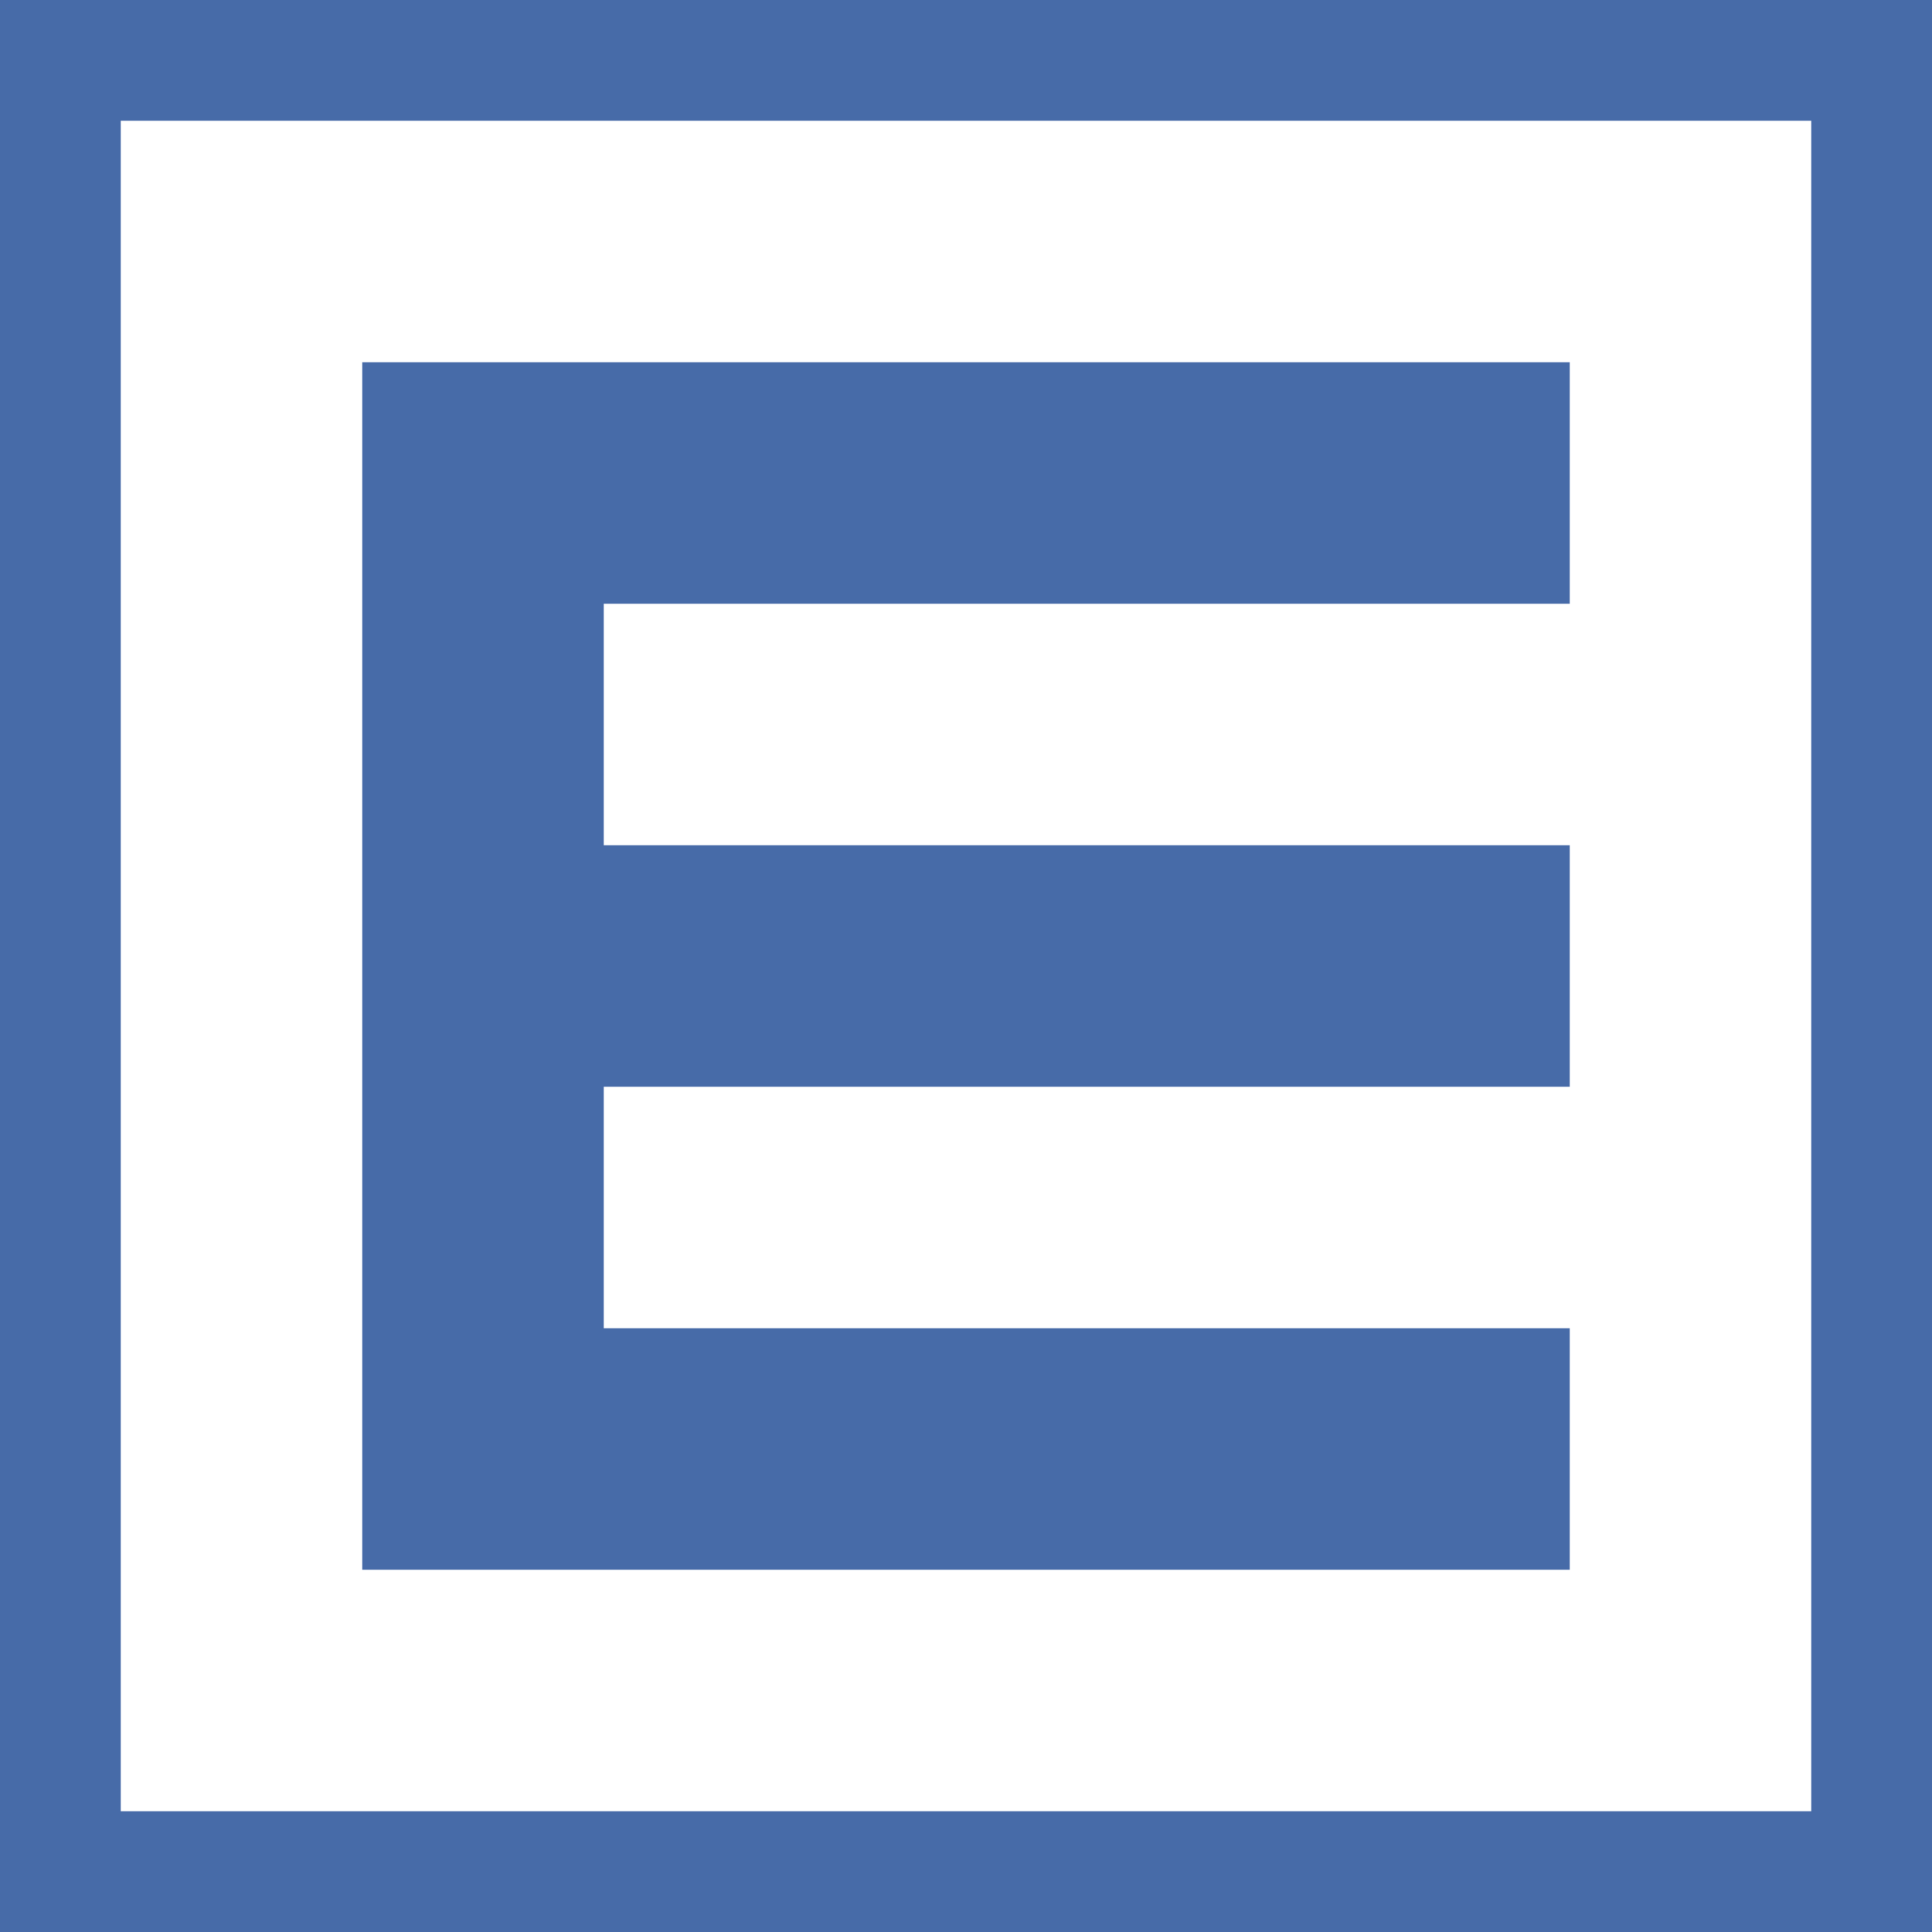
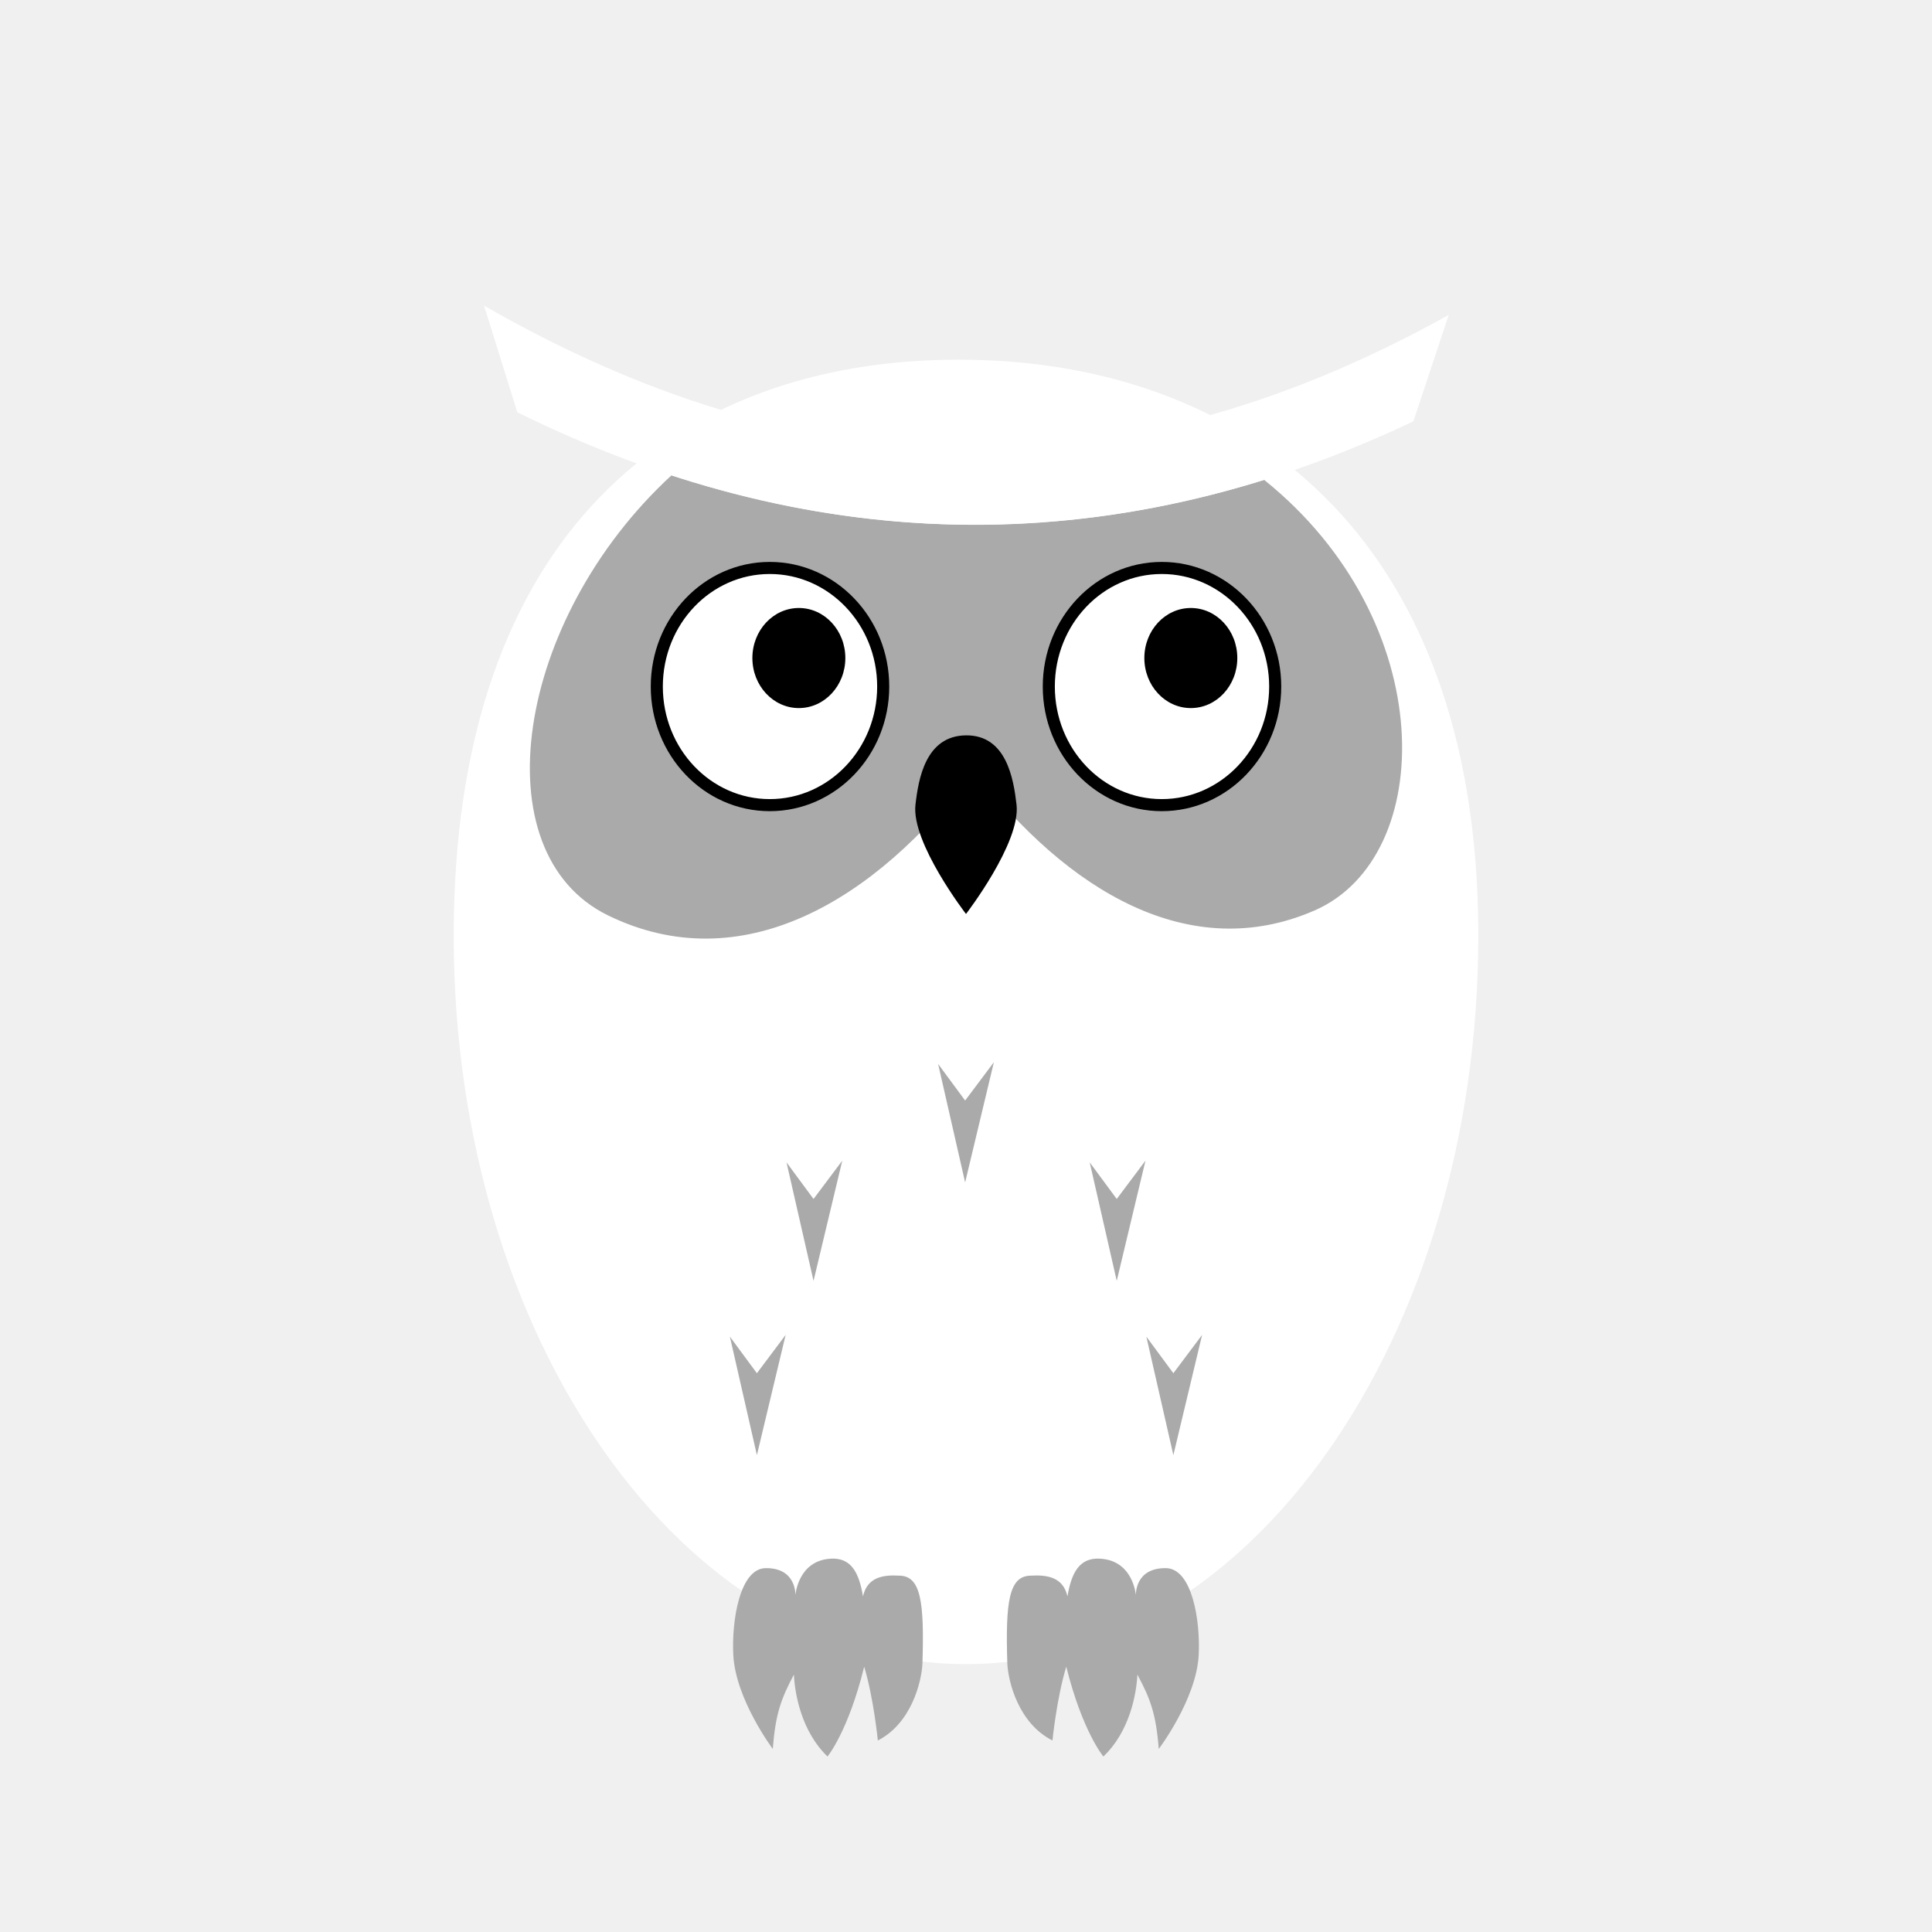
<svg xmlns="http://www.w3.org/2000/svg" width="160" height="160" id="svg2998" version="1.1">
  <defs id="defs3000" />
  <g id="layer1" transform="translate(-294.9999,-452.3621)">
-     <rect y="456.362" x="299" height="152" width="152" id="rect2547" style="fill:#ffffff;fill-opacity:1;fill-rule:nonzero;stroke:none" />
-     <path id="path2544" d="m 295,452.362 0,160 160,0 0,-160 -160,0 z m 10,10 140,0 0,140 -140,0 0,-140 z m 20,20 0,20 0,20 0,20 0,20 0,20 100,0 0,-20 -80,0 0,-20 80,0 0,-20 -80,0 0,-20 80,0 0,-20 -80,0 -20,0 z" style="fill:#476ba8;fill-opacity:1;fill-rule:nonzero;stroke:none" />
+     <circle style="fill:#000000;fill-opacity:1;stroke:none" id="path3962" transform="matrix(1.032258,0,0,1.084746,465.1382,450.6187)" d="M -9.821,75.357 A 77.5,73.75 0 0 1 -87.321,149.107 77.5,73.75 0 0 1 -164.821,75.357 77.5,73.75 0 0 1 -87.321,1.607 77.5,73.75 0 0 1 -9.821,75.357 Z" />
+     <path style="fill:#ffffff;fill-opacity:1;stroke:none" d="m 417.426,529.857 c 0,33.314 -18.995,60.321 -42.426,60.321 -23.431,0 -42.426,-27.006 -42.426,-60.321 0,-33.314 18.383,-47.708 41.814,-47.708 23.431,0 43.039,14.394 43.039,47.708 z" id="path3796-1" />
+     <path style="fill:#aaaaaa;fill-opacity:1;stroke:none" d="M 55.609 39.365 C 42.676 51.284 39.725 70.619 50.354 75.809 C 61.307 81.157 72.448 74.769 80.658 63.738 C 88.398 73.818 98.567 79.899 108.879 75.395 C 118.981 70.982 119.321 51.488 104.689 39.74 C 87.926 44.956 71.495 44.542 55.609 39.365 z " transform="translate(294.9999,452.3621)" id="path3861-7" />
+     <path style="fill:#aaaaaa;fill-opacity:1;stroke:none" d="m 372.691,540.473 2.237,3.03 2.381,-3.175 -2.381,9.957 z" id="path3794-9" />
+     <path style="fill:#aaaaaa;fill-opacity:1;stroke:none" d="m 385.246,548.626 2.237,3.03 2.381,-3.175 -2.381,9.957 z" id="path3794-9-8" />
+     <path style="fill:#aaaaaa;fill-opacity:1;stroke:none" d="m 360.136,548.626 2.237,3.03 2.381,-3.175 -2.381,9.957 z" id="path3794-9-6" />
+     <path style="fill:#aaaaaa;fill-opacity:1;stroke:none" d="m 355.446,563.057 2.237,3.03 2.381,-3.175 -2.381,9.957 z" id="path3794-9-0" />
+     <path style="fill:#aaaaaa;fill-opacity:1;stroke:none" d="m 389.936,563.057 2.237,3.03 2.381,-3.175 -2.381,9.957 z" id="path3794-9-64" />
+     <path style="color:#000000;font-style:normal;font-variant:normal;font-weight:normal;font-stretch:normal;font-size:medium;line-height:normal;font-family:sans-serif;text-indent:0;text-align:start;text-decoration:none;text-decoration-line:none;text-decoration-style:solid;text-decoration-color:#000000;letter-spacing:normal;word-spacing:normal;text-transform:none;direction:ltr;block-progression:tb;writing-mode:lr-tb;baseline-shift:baseline;text-anchor:start;white-space:normal;clip-rule:nonzero;display:inline;overflow:visible;visibility:visible;opacity:1;isolation:auto;mix-blend-mode:normal;color-interpolation:sRGB;color-interpolation-filters:linearRGB;solid-color:#000000;solid-opacity:1;fill:#ffffff;fill-opacity:1;fill-rule:nonzero;stroke:none;stroke-width:6.5;stroke-linecap:butt;stroke-linejoin:miter;stroke-miterlimit:4;stroke-dasharray:none;stroke-dashoffset:0;stroke-opacity:1;color-rendering:auto;image-rendering:auto;shape-rendering:auto;text-rendering:auto;enable-background:accumulate" d="M 40.088 25.312 L 42.842 34.143 C 66.438 45.796 91.426 47.048 117.051 34.895 L 119.977 26.082 C 91.741 41.782 65.766 40.057 40.088 25.312 z " transform="translate(294.9999,452.3621)" id="path3942" />
+     <path style="fill:#ffffff;fill-opacity:1;stroke:#000000;stroke-width:1;stroke-opacity:1" d="m 358.75,499.398 c -5.18,0 -9.357,4.402 -9.357,9.821 0,5.42 4.177,9.821 9.357,9.821 5.18,0 9.393,-4.402 9.393,-9.821 0,-5.42 -4.212,-9.821 -9.393,-9.821 z m 32.464,0 c -5.18,0 -9.357,4.402 -9.357,9.821 0,5.42 4.177,9.821 9.357,9.821 5.18,0 9.393,-4.402 9.393,-9.821 0,-5.42 -4.212,-9.821 -9.393,-9.821 z" id="path3841-4" />
+     <g id="g3867" transform="matrix(1.142857,0,0,1.017567,138.4966,-0.3982918)">
+       <path transform="matrix(3.334821,0,0,2.303571,-19.0831,367.8589)" d="m 65.155,56.712 a 1.01,1.768 0 0 1 -1.01,1.768 1.01,1.768 0 0 1 -1.01,-1.768 1.01,1.768 0 0 1 1.01,-1.768 1.01,1.768 0 0 1 1.01,1.768 z" id="path3774" style="fill:#000000;fill-opacity:1;stroke:none" />
+     </g>
+     <path style="fill:#000000;fill-opacity:1;stroke:none" id="path3774-3" d="m 65.155,56.712 a 1.01,1.768 0 0 1 -1.01,1.768 1.01,1.768 0 0 1 -1.01,-1.768 1.01,1.768 0 0 1 1.01,-1.768 1.01,1.768 0 0 1 1.01,1.768 z" transform="matrix(3.811224,0,0,2.344038,149.1484,373.9228)" />
+     <path style="fill:#000000;fill-opacity:1;stroke:none" d="m 370.815,519.003 c 0.244,-2.126 0.834,-5.71 4.185,-5.742 3.351,-0.032 3.941,3.615 4.185,5.742 0.362,3.151 -4.185,9.05 -4.185,9.05 0,0 -4.547,-5.9 -4.185,-9.05 z" id="path3794" />
+     <g id="g3927-7-0" transform="matrix(1.312028,0,0,1.312028,117.4892,-185.9219)">
+       <path id="path3864-4-9-4" d="m 187.75,584.87 c -2.092,0.103 -2.25,2.308 -2.25,2.308 0,0 0.088,-1.732 -1.875,-1.71 -1.643,0.018 -2.157,3.35 -2.044,5.49 0.148,2.798 2.492,5.922 2.492,5.922 0.17,-2.216 0.527,-3.173 1.333,-4.694 0.055,1.214 0.481,3.604 2.123,5.171 0,0 1.31,-1.584 2.314,-5.671 0.602,2.007 0.861,4.661 0.861,4.661 2.099,-1.068 2.758,-3.67 2.816,-4.856 0.122,-3.908 -0.1,-5.53 -1.458,-5.549 -1.052,-0.062 -2.023,0.104 -2.295,1.306 -0.253,-1.513 -0.751,-2.442 -2.018,-2.379 z" style="fill:#aaaaaa;fill-opacity:1;stroke:none" />
+       <path id="path3864-4-4-2-9" d="m 204.716,584.87 c 2.117,0.103 2.276,2.308 2.276,2.308 0,0 -0.089,-1.732 1.897,-1.71 1.662,0.018 2.182,3.35 2.068,5.49 -0.149,2.798 -2.521,5.922 -2.521,5.922 -0.172,-2.216 -0.533,-3.173 -1.349,-4.694 -0.056,1.214 -0.487,3.604 -2.148,5.171 0,0 -1.325,-1.584 -2.341,-5.671 -0.609,2.007 -0.871,4.661 -0.871,4.661 -2.124,-1.068 -2.79,-3.67 -2.849,-4.856 -0.124,-3.908 0.102,-5.53 1.475,-5.549 1.065,-0.062 2.047,0.104 2.321,1.306 0.256,-1.513 0.76,-2.442 2.041,-2.379 z" style="fill:#aaaaaa;fill-opacity:1;stroke:none" />
+     </g>
  </g>
</svg>
